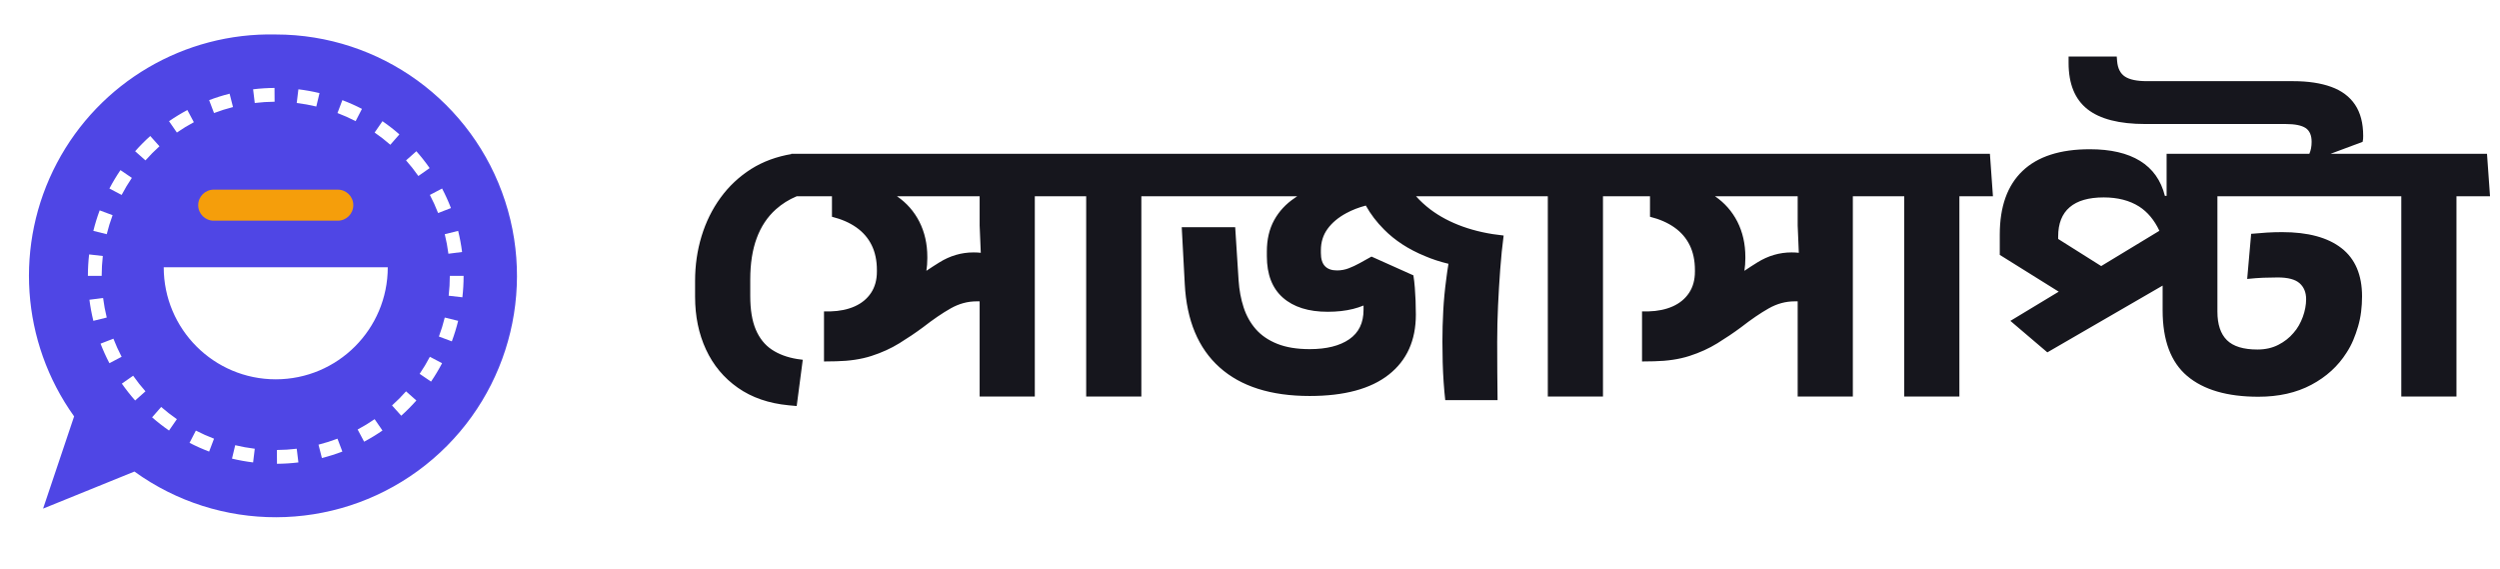
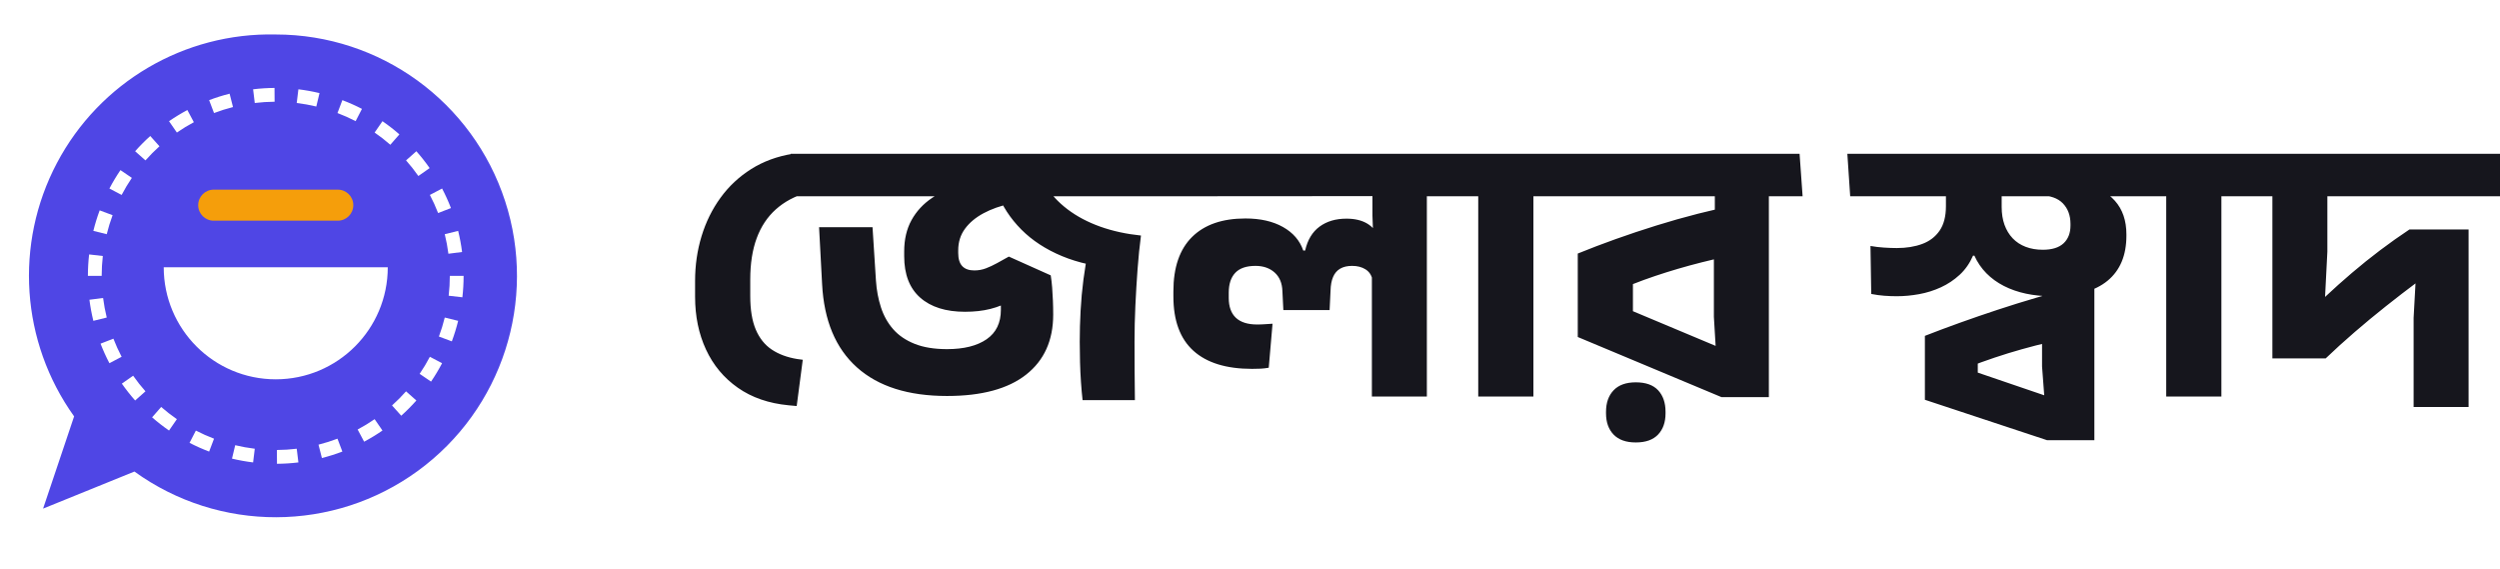
- <svg xmlns="http://www.w3.org/2000/svg" viewBox="0 0 290 66" width="290" height="66" role="img" aria-label="ShojaShapta">
+ <svg xmlns="http://www.w3.org/2000/svg" viewBox="0 0 290 66" width="290" height="66" role="img" aria-label="জেলার স্বাদ">
  <g transform="translate(0 0) scale(1.0)">
    <path d="M32 4a28 28 0 1 1-16.4 50.7L5 59l3.6-10.7A28 28 0 0 1 32 4zM19 31h26a13 13 0 0 1-26 0zM53.800 32.000A21.8 21.8 0 0 1 53.658 34.486L52.068 34.303A20.2 20.2 0 0 0 52.200 32.000ZM53.167 37.217A21.8 21.8 0 0 1 52.434 39.597L50.934 39.039A20.2 20.2 0 0 0 51.613 36.834ZM51.303 42.131A21.8 21.8 0 0 1 50.022 44.266L48.699 43.366A20.2 20.2 0 0 0 49.886 41.387ZM48.318 46.456A21.8 21.8 0 0 1 46.563 48.223L45.494 47.032A20.2 20.2 0 0 0 47.120 45.395ZM44.384 49.941A21.8 21.8 0 0 1 42.257 51.236L41.504 49.824A20.2 20.2 0 0 0 43.475 48.624ZM39.730 52.383A21.8 21.8 0 0 1 37.356 53.132L36.962 51.581A20.2 20.2 0 0 0 39.163 50.887ZM34.628 53.641A21.8 21.8 0 0 1 32.143 53.800L32.132 52.200A20.2 20.2 0 0 0 34.435 52.053ZM29.372 53.641A21.8 21.8 0 0 1 26.922 53.200L27.294 51.644A20.2 20.2 0 0 0 29.565 52.053ZM24.270 52.383A21.8 21.8 0 0 1 21.996 51.369L22.730 49.947A20.2 20.2 0 0 0 24.837 50.887ZM19.616 49.941A21.8 21.8 0 0 1 17.651 48.412L18.704 47.207A20.2 20.2 0 0 0 20.525 48.624ZM15.682 46.456A21.8 21.8 0 0 1 14.140 44.501L15.451 43.584A20.2 20.2 0 0 0 16.880 45.395ZM12.697 42.131A21.8 21.8 0 0 1 11.668 39.864L13.160 39.287A20.2 20.2 0 0 0 14.114 41.387ZM10.833 37.217A21.8 21.8 0 0 1 10.377 34.769L11.964 34.566A20.2 20.2 0 0 0 12.387 36.834ZM10.200 32.000A21.8 21.8 0 0 1 10.342 29.514L11.932 29.697A20.2 20.2 0 0 0 11.800 32.000ZM10.833 26.783A21.8 21.8 0 0 1 11.566 24.403L13.066 24.961A20.2 20.2 0 0 0 12.387 27.166ZM12.697 21.869A21.8 21.8 0 0 1 13.978 19.734L15.301 20.634A20.2 20.2 0 0 0 14.114 22.613ZM15.682 17.544A21.8 21.8 0 0 1 17.437 15.777L18.506 16.968A20.2 20.2 0 0 0 16.880 18.605ZM19.616 14.059A21.8 21.8 0 0 1 21.743 12.764L22.496 14.176A20.2 20.2 0 0 0 20.525 15.376ZM24.270 11.617A21.8 21.8 0 0 1 26.644 10.868L27.038 12.419A20.2 20.2 0 0 0 24.837 13.113ZM29.372 10.359A21.8 21.8 0 0 1 31.857 10.200L31.868 11.800A20.2 20.2 0 0 0 29.565 11.947ZM34.628 10.359A21.8 21.8 0 0 1 37.078 10.800L36.706 12.356A20.2 20.2 0 0 0 34.435 11.947ZM39.730 11.617A21.8 21.8 0 0 1 42.004 12.631L41.270 14.053A20.2 20.2 0 0 0 39.163 13.113ZM44.384 14.059A21.8 21.8 0 0 1 46.349 15.588L45.296 16.793A20.2 20.2 0 0 0 43.475 15.376ZM48.318 17.544A21.8 21.8 0 0 1 49.860 19.499L48.549 20.416A20.2 20.2 0 0 0 47.120 18.605ZM51.303 21.869A21.8 21.8 0 0 1 52.332 24.136L50.840 24.713A20.2 20.2 0 0 0 49.886 22.613ZM53.167 26.783A21.8 21.8 0 0 1 53.623 29.231L52.036 29.434A20.2 20.2 0 0 0 51.613 27.166Z" fill="#4F46E5" fill-rule="evenodd" />
    <rect x="23" y="22" width="18" height="3.6" rx="1.8" fill="#F59E0B" />
  </g>
-   <path transform="translate(78 46)" d="M13.992 -28.16H18.832L19.184 -23.232H14.454Q13.09 -22.66 12.034 -21.714Q10.56 -20.394 9.812 -18.37Q9.064 -16.346 9.064 -13.574V-11.66Q9.064 -9.284 9.702 -7.777Q10.34 -6.27 11.55 -5.456Q12.76 -4.642 14.498 -4.356L15.158 -4.268L14.454 1.1L13.508 1.012Q10.054 0.682 7.623 -1.023Q5.192 -2.728 3.927 -5.456Q2.662 -8.184 2.662 -11.572V-13.42Q2.662 -16.126 3.41 -18.59Q4.158 -21.054 5.61 -23.056Q7.062 -25.058 9.174 -26.4Q11.242 -27.698 13.904 -28.138V-28.16ZM35.684 0.0V-11.044Q35.508 -11.044 35.332 -11.044Q33.77 -11.044 32.329 -10.23Q30.888 -9.416 29.106 -8.03Q27.83 -7.084 26.367 -6.182Q24.904 -5.28 23.122 -4.708Q21.34 -4.136 19.03 -4.092L17.622 -4.07V-9.878H18.37Q19.976 -9.922 21.186 -10.461Q22.396 -11.0 23.078 -12.023Q23.76 -13.046 23.76 -14.498V-14.674Q23.76 -16.324 23.155 -17.556Q22.55 -18.788 21.384 -19.613Q20.218 -20.438 18.546 -20.856V-23.232H14.168L13.816 -28.16H45.65L46.002 -23.232H42.086V0.0ZM35.816 -16.676 35.684 -19.844V-23.232H26.092Q27.764 -22.088 28.688 -20.284Q29.612 -18.458 29.612 -16.192V-16.038Q29.612 -15.268 29.502 -14.586Q30.25 -15.092 30.998 -15.554Q32.868 -16.72 34.98 -16.72Q35.42 -16.72 35.816 -16.676ZM48.048 0.0V-23.232H44.462L44.132 -28.16H57.992L58.344 -23.232H54.45V0.0ZM73.986 -0.066Q67.232 -0.066 63.525 -3.388Q59.818 -6.71 59.488 -13.046L59.136 -19.646H65.34L65.736 -13.464Q65.846 -11.792 66.319 -10.34Q66.792 -8.888 67.738 -7.81Q68.684 -6.732 70.224 -6.116Q71.764 -5.5 73.986 -5.5Q76.912 -5.5 78.573 -6.644Q80.234 -7.788 80.234 -10.054V-10.56Q79.64 -10.318 79.024 -10.164Q77.704 -9.834 76.076 -9.834Q72.732 -9.834 70.873 -11.473Q69.014 -13.112 69.014 -16.28V-16.83Q69.014 -18.92 69.861 -20.46Q70.708 -22.0 72.248 -23.034Q72.38 -23.144 72.534 -23.232H56.188L55.836 -28.16H99.99L100.342 -23.232H86.328Q87.054 -22.418 87.978 -21.714Q89.606 -20.482 91.762 -19.712Q93.918 -18.942 96.492 -18.678Q96.25 -16.852 96.096 -14.773Q95.942 -12.694 95.843 -10.56Q95.744 -8.426 95.744 -6.358Q95.744 -4.73 95.755 -2.937Q95.766 -1.144 95.788 0.418H89.716Q89.606 -0.55 89.529 -1.672Q89.452 -2.794 89.419 -3.982Q89.386 -5.17 89.386 -6.358Q89.386 -8.14 89.485 -9.966Q89.584 -11.792 89.826 -13.574Q89.936 -14.498 90.09 -15.4Q88.616 -15.752 87.34 -16.302Q84.502 -17.468 82.61 -19.382Q81.334 -20.658 80.498 -22.154Q79.244 -21.824 78.232 -21.274Q76.846 -20.526 76.065 -19.459Q75.284 -18.392 75.284 -16.962V-16.654Q75.284 -15.62 75.757 -15.125Q76.23 -14.63 77.154 -14.63Q77.858 -14.63 78.496 -14.872Q79.134 -15.114 79.772 -15.466L81.158 -16.236L86.02 -14.058Q86.13 -13.376 86.185 -12.639Q86.24 -11.902 86.273 -11.132Q86.306 -10.362 86.306 -9.504Q86.306 -5.016 83.16 -2.541Q80.014 -0.066 73.986 -0.066ZM101.618 0.0V-23.232H98.032L97.702 -28.16H111.562L111.914 -23.232H108.02V0.0ZM130.614 0.0V-11.044Q130.438 -11.044 130.262 -11.044Q128.7 -11.044 127.259 -10.23Q125.818 -9.416 124.036 -8.03Q122.76 -7.084 121.297 -6.182Q119.834 -5.28 118.052 -4.708Q116.27 -4.136 113.96 -4.092L112.552 -4.07V-9.878H113.3Q114.906 -9.922 116.116 -10.461Q117.326 -11.0 118.008 -12.023Q118.69 -13.046 118.69 -14.498V-14.674Q118.69 -16.324 118.085 -17.556Q117.48 -18.788 116.314 -19.613Q115.148 -20.438 113.476 -20.856V-23.232H109.098L108.746 -28.16H140.58L140.932 -23.232H137.016V0.0ZM130.746 -16.676 130.614 -19.844V-23.232H121.022Q122.694 -22.088 123.618 -20.284Q124.542 -18.458 124.542 -16.192V-16.038Q124.542 -15.268 124.432 -14.586Q125.18 -15.092 125.928 -15.554Q127.798 -16.72 129.91 -16.72Q130.35 -16.72 130.746 -16.676ZM142.978 0.0V-23.232H139.392L139.062 -28.16H152.922L153.274 -23.232H149.38V0.0ZM154.066 -16.434V-18.788Q154.066 -23.65 156.706 -26.169Q159.346 -28.688 164.516 -28.688Q168.146 -28.688 170.346 -27.335Q172.546 -25.982 173.228 -23.276H173.426V-28.16H189.992Q190.256 -28.754 190.256 -29.546Q190.256 -30.69 189.552 -31.152Q188.848 -31.614 187.242 -31.614H170.962Q166.408 -31.614 164.23 -33.341Q162.052 -35.068 162.052 -38.698V-39.446H167.64L167.684 -38.896Q167.794 -37.642 168.597 -37.114Q169.4 -36.586 171.138 -36.586H188.1Q190.696 -36.586 192.522 -35.926Q194.348 -35.266 195.294 -33.858Q196.24 -32.45 196.24 -30.228Q196.24 -30.052 196.229 -29.887Q196.218 -29.722 196.174 -29.546L192.456 -28.16H197.978L198.308 -23.232H179.322V-9.856Q179.322 -7.634 180.422 -6.545Q181.522 -5.456 183.964 -5.456Q185.328 -5.456 186.384 -5.995Q187.44 -6.534 188.144 -7.37Q188.518 -7.788 188.782 -8.261Q189.046 -8.734 189.233 -9.24Q189.42 -9.746 189.519 -10.274Q189.618 -10.802 189.618 -11.286Q189.618 -12.474 188.859 -13.145Q188.1 -13.816 186.318 -13.816Q185.482 -13.816 184.646 -13.783Q183.81 -13.75 182.776 -13.64L183.238 -18.876Q184.184 -18.964 185.042 -19.019Q185.9 -19.074 186.824 -19.074Q191.334 -19.074 193.721 -17.215Q196.108 -15.356 196.108 -11.616Q196.108 -10.714 195.998 -9.834Q195.888 -8.954 195.646 -8.129Q195.404 -7.304 195.085 -6.545Q194.766 -5.786 194.304 -5.082Q192.83 -2.75 190.223 -1.364Q187.616 0.022 184.074 0.022Q178.662 0.022 175.813 -2.387Q172.964 -4.796 172.964 -10.01V-12.87L159.588 -5.126L155.298 -8.778L160.908 -12.166ZM172.59 -19.228Q171.71 -21.098 170.236 -22.044Q168.564 -23.1 166.122 -23.1Q163.504 -23.1 162.173 -21.956Q160.842 -20.812 160.842 -18.568V-18.282L165.836 -15.136ZM200.662 0.0V-23.232H197.076L196.746 -28.16H210.606L210.958 -23.232H207.064V0.0Z" fill="#16161D" />
+   <path transform="translate(78 46)" d="M15.642 -23.65Q13.508 -23.034 12.034 -21.714Q10.56 -20.394 9.812 -18.37Q9.064 -16.346 9.064 -13.574L9.064 -11.66Q9.064 -9.284 9.702 -7.777Q10.34 -6.27 11.55 -5.456Q12.76 -4.642 14.498 -4.356L15.158 -4.268L14.454 1.1L13.508 1.012Q10.054 0.682 7.623 -1.023Q5.192 -2.728 3.927 -5.456Q2.662 -8.184 2.662 -11.572L2.662 -13.42Q2.662 -16.126 3.41 -18.59Q4.158 -21.054 5.61 -23.056Q7.062 -25.058 9.174 -26.389Q11.286 -27.72 13.992 -28.16L15.642 -23.65ZM12.716 -23.232L13.904 -28.16L18.832 -28.16L19.184 -23.232L12.716 -23.232ZM31.9 -0.066Q25.146 -0.066 21.439 -3.388Q17.732 -6.71 17.402 -13.046L17.05 -19.646L23.254 -19.646L23.65 -13.464Q23.76 -11.792 24.233 -10.34Q24.706 -8.888 25.652 -7.81Q26.598 -6.732 28.138 -6.116Q29.678 -5.5 31.9 -5.5Q34.826 -5.5 36.487 -6.644Q38.148 -7.788 38.148 -10.054Q38.148 -10.846 38.148 -11.484Q38.148 -12.122 38.137 -12.65Q38.126 -13.178 38.104 -13.662L41.338 -12.21L39.446 -11.176Q38.236 -10.494 36.927 -10.164Q35.618 -9.834 33.99 -9.834Q30.646 -9.834 28.787 -11.473Q26.928 -13.112 26.928 -16.28L26.928 -16.83Q26.928 -18.92 27.775 -20.46Q28.622 -22 30.151 -23.034Q31.68 -24.068 33.748 -24.662L37.378 -24.42L39.27 -22.374Q37.51 -22 36.135 -21.263Q34.76 -20.526 33.979 -19.459Q33.198 -18.392 33.198 -16.962L33.198 -16.654Q33.198 -15.62 33.671 -15.125Q34.144 -14.63 35.068 -14.63Q35.772 -14.63 36.41 -14.872Q37.048 -15.114 37.686 -15.466L39.072 -16.236L43.934 -14.058Q44.044 -13.376 44.099 -12.639Q44.154 -11.902 44.187 -11.132Q44.22 -10.362 44.22 -9.504Q44.22 -5.016 41.074 -2.541Q37.928 -0.066 31.9 -0.066ZM47.63 0.418Q47.52 -0.55 47.443 -1.672Q47.366 -2.794 47.333 -3.982Q47.3 -5.17 47.3 -6.358Q47.3 -8.14 47.399 -9.966Q47.498 -11.792 47.729 -13.574Q47.96 -15.356 48.312 -17.05L51.744 -14.872Q48.07 -15.114 45.243 -16.291Q42.416 -17.468 40.513 -19.382Q38.61 -21.296 37.664 -23.76L43.252 -24.574Q44.264 -22.946 45.892 -21.714Q47.52 -20.482 49.676 -19.712Q51.832 -18.942 54.406 -18.678Q54.164 -16.852 54.01 -14.773Q53.856 -12.694 53.757 -10.56Q53.658 -8.426 53.658 -6.358Q53.658 -4.73 53.669 -2.937Q53.68 -1.144 53.702 0.418L47.63 0.418ZM14.102 -23.232L13.75 -28.16L57.904 -28.16L58.256 -23.232L14.102 -23.232ZM67.298 -3.212Q62.81 -3.212 60.489 -5.313Q58.168 -7.414 58.168 -11.616L58.168 -12.21Q58.168 -16.368 60.335 -18.513Q62.502 -20.658 66.528 -20.658Q69.124 -20.658 70.884 -19.668Q72.644 -18.678 73.238 -16.94L73.458 -16.94Q73.876 -18.788 75.13 -19.712Q76.384 -20.636 78.254 -20.636Q79.706 -20.636 80.663 -20.064Q81.62 -19.492 82.038 -18.392L83.336 -17.908L81.268 -13.574Q81.092 -14.366 80.454 -14.762Q79.816 -15.158 78.914 -15.158Q78.078 -15.158 77.528 -14.839Q76.978 -14.52 76.703 -13.882Q76.428 -13.244 76.406 -12.298L76.296 -10.032L70.928 -10.032L70.818 -12.232Q70.774 -13.618 69.916 -14.388Q69.058 -15.158 67.694 -15.158Q66.11 -15.158 65.351 -14.355Q64.592 -13.552 64.592 -12.056L64.592 -11.44Q64.592 -9.922 65.417 -9.141Q66.242 -8.36 67.892 -8.36Q68.376 -8.36 68.805 -8.393Q69.234 -8.426 69.674 -8.448L69.234 -3.344Q68.728 -3.256 68.288 -3.234Q67.848 -3.212 67.298 -3.212ZM56.056 -23.232L55.726 -28.16L87.538 -28.16L87.538 -23.254L56.056 -23.232ZM81.202 0L81.202 -15.026L81.422 -16.786L81.268 -20.966L81.268 -24.728L87.582 -24.728L87.582 0L81.202 0ZM84.986 -25.696L87.582 -25.696L87.582 -16.28L84.986 -16.28L84.986 -25.696ZM84.986 -23.232L84.986 -28.16L91.146 -28.16L91.498 -23.232L84.986 -23.232ZM93.544 0L93.544 -24.662L99.946 -24.662L99.946 0L93.544 0ZM89.958 -23.232L89.628 -28.16L99.572 -28.16L99.572 -23.232L89.958 -23.232ZM97.35 -25.696L99.946 -25.696L99.946 -16.28L97.35 -16.28L97.35 -25.696ZM97.35 -23.232L97.35 -28.16L103.488 -28.16L103.84 -23.232L97.35 -23.232ZM102.476 -23.232L102.124 -28.16L127.27 -28.16L127.27 -23.232L102.476 -23.232ZM121.77 0.066L105.094 -6.908L105.094 -16.588Q109.362 -18.326 114.191 -19.833Q119.02 -21.34 123.992 -22.33L124.916 -16.742Q122.21 -16.258 119.46 -15.565Q116.71 -14.872 114.059 -13.981Q111.408 -13.09 109.032 -11.99L111.496 -15.18L111.496 -7.458L109.032 -10.934L121.572 -5.676L121.198 -4.114L120.89 -9.24L120.89 -18.612L121 -20.174L121 -24.354L127.27 -24.354L127.27 0.066L121.77 0.066ZM124.674 -25.696L127.27 -25.696L127.27 -16.28L124.674 -16.28L124.674 -25.696ZM124.674 -23.232L124.674 -28.16L130.834 -28.16L131.186 -23.232L124.674 -23.232ZM111.826 5.324Q110.132 5.324 109.252 4.411Q108.372 3.498 108.372 1.936L108.372 1.782Q108.372 0.198 109.252 -0.726Q110.132 -1.65 111.826 -1.65Q113.564 -1.65 114.422 -0.726Q115.28 0.198 115.28 1.782L115.28 1.936Q115.28 3.498 114.411 4.411Q113.542 5.324 111.826 5.324ZM159.544 5.06L145.376 0.374L145.376 -7.04Q149.314 -8.58 153.813 -10.065Q158.312 -11.55 162.954 -12.738L162.954 -6.974Q159.808 -6.38 156.629 -5.489Q153.45 -4.598 150.304 -3.366L151.514 -5.258L151.514 -1.188L150.238 -3.212L159.654 0L159.302 0.88L158.972 -3.498L158.972 -14.828L165.044 -15.312L165.044 5.06L159.544 5.06ZM136.708 -23.232L136.378 -28.16L171.248 -28.16L171.6 -23.232L136.708 -23.232ZM139.062 -17.468Q139.788 -17.336 140.613 -17.281Q141.438 -17.226 142.12 -17.226Q143.77 -17.226 145.057 -17.699Q146.344 -18.172 147.081 -19.239Q147.818 -20.306 147.818 -22.088L147.818 -26.708L154.286 -26.708L154.286 -22Q154.286 -20.834 154.616 -19.921Q154.946 -19.008 155.562 -18.359Q156.178 -17.71 157.069 -17.369Q157.96 -17.028 159.06 -17.028Q160.666 -17.028 161.469 -17.776Q162.272 -18.524 162.272 -19.844L162.272 -20.02Q162.272 -21.494 161.392 -22.407Q160.512 -23.32 158.708 -23.342L163.636 -24.662Q166.1 -24.2 167.431 -22.704Q168.762 -21.208 168.762 -18.81L168.762 -18.656Q168.762 -15.246 166.584 -13.442Q164.406 -11.638 160.116 -11.638Q158.51 -11.638 157.113 -11.935Q155.716 -12.232 154.55 -12.826Q153.384 -13.42 152.515 -14.3Q151.646 -15.18 151.118 -16.346L150.964 -16.346Q150.392 -15.026 149.413 -14.124Q148.434 -13.222 147.235 -12.672Q146.036 -12.122 144.716 -11.88Q143.396 -11.638 142.12 -11.638Q141.416 -11.638 140.668 -11.693Q139.92 -11.748 139.15 -11.902L139.062 -17.468ZM173.382 0L173.382 -24.662L179.784 -24.662L179.784 0L173.382 0ZM169.796 -23.232L169.466 -28.16L179.41 -28.16L179.41 -23.232L169.796 -23.232ZM177.188 -25.696L179.784 -25.696L179.784 -16.28L177.188 -16.28L177.188 -25.696ZM177.188 -23.232L177.188 -28.16L183.326 -28.16L183.678 -23.232L177.188 -23.232ZM181.478 -23.232L181.126 -28.16L212.146 -28.16L212.498 -23.232L181.478 -23.232ZM202.092 1.21L202.092 -9.13L202.576 -17.952L206.008 -15.84Q204.38 -14.674 202.554 -13.31Q200.728 -11.946 198.869 -10.472Q197.01 -8.998 195.228 -7.458Q193.446 -5.918 191.884 -4.422L185.702 -4.422L185.702 -26.73L192.082 -26.73L192.082 -16.808L191.576 -6.864L189.244 -8.998Q191.708 -11.594 194.92 -14.333Q198.132 -17.072 201.608 -19.382L208.472 -19.382L208.472 1.21L202.092 1.21Z" fill="#16161D" />
</svg>
